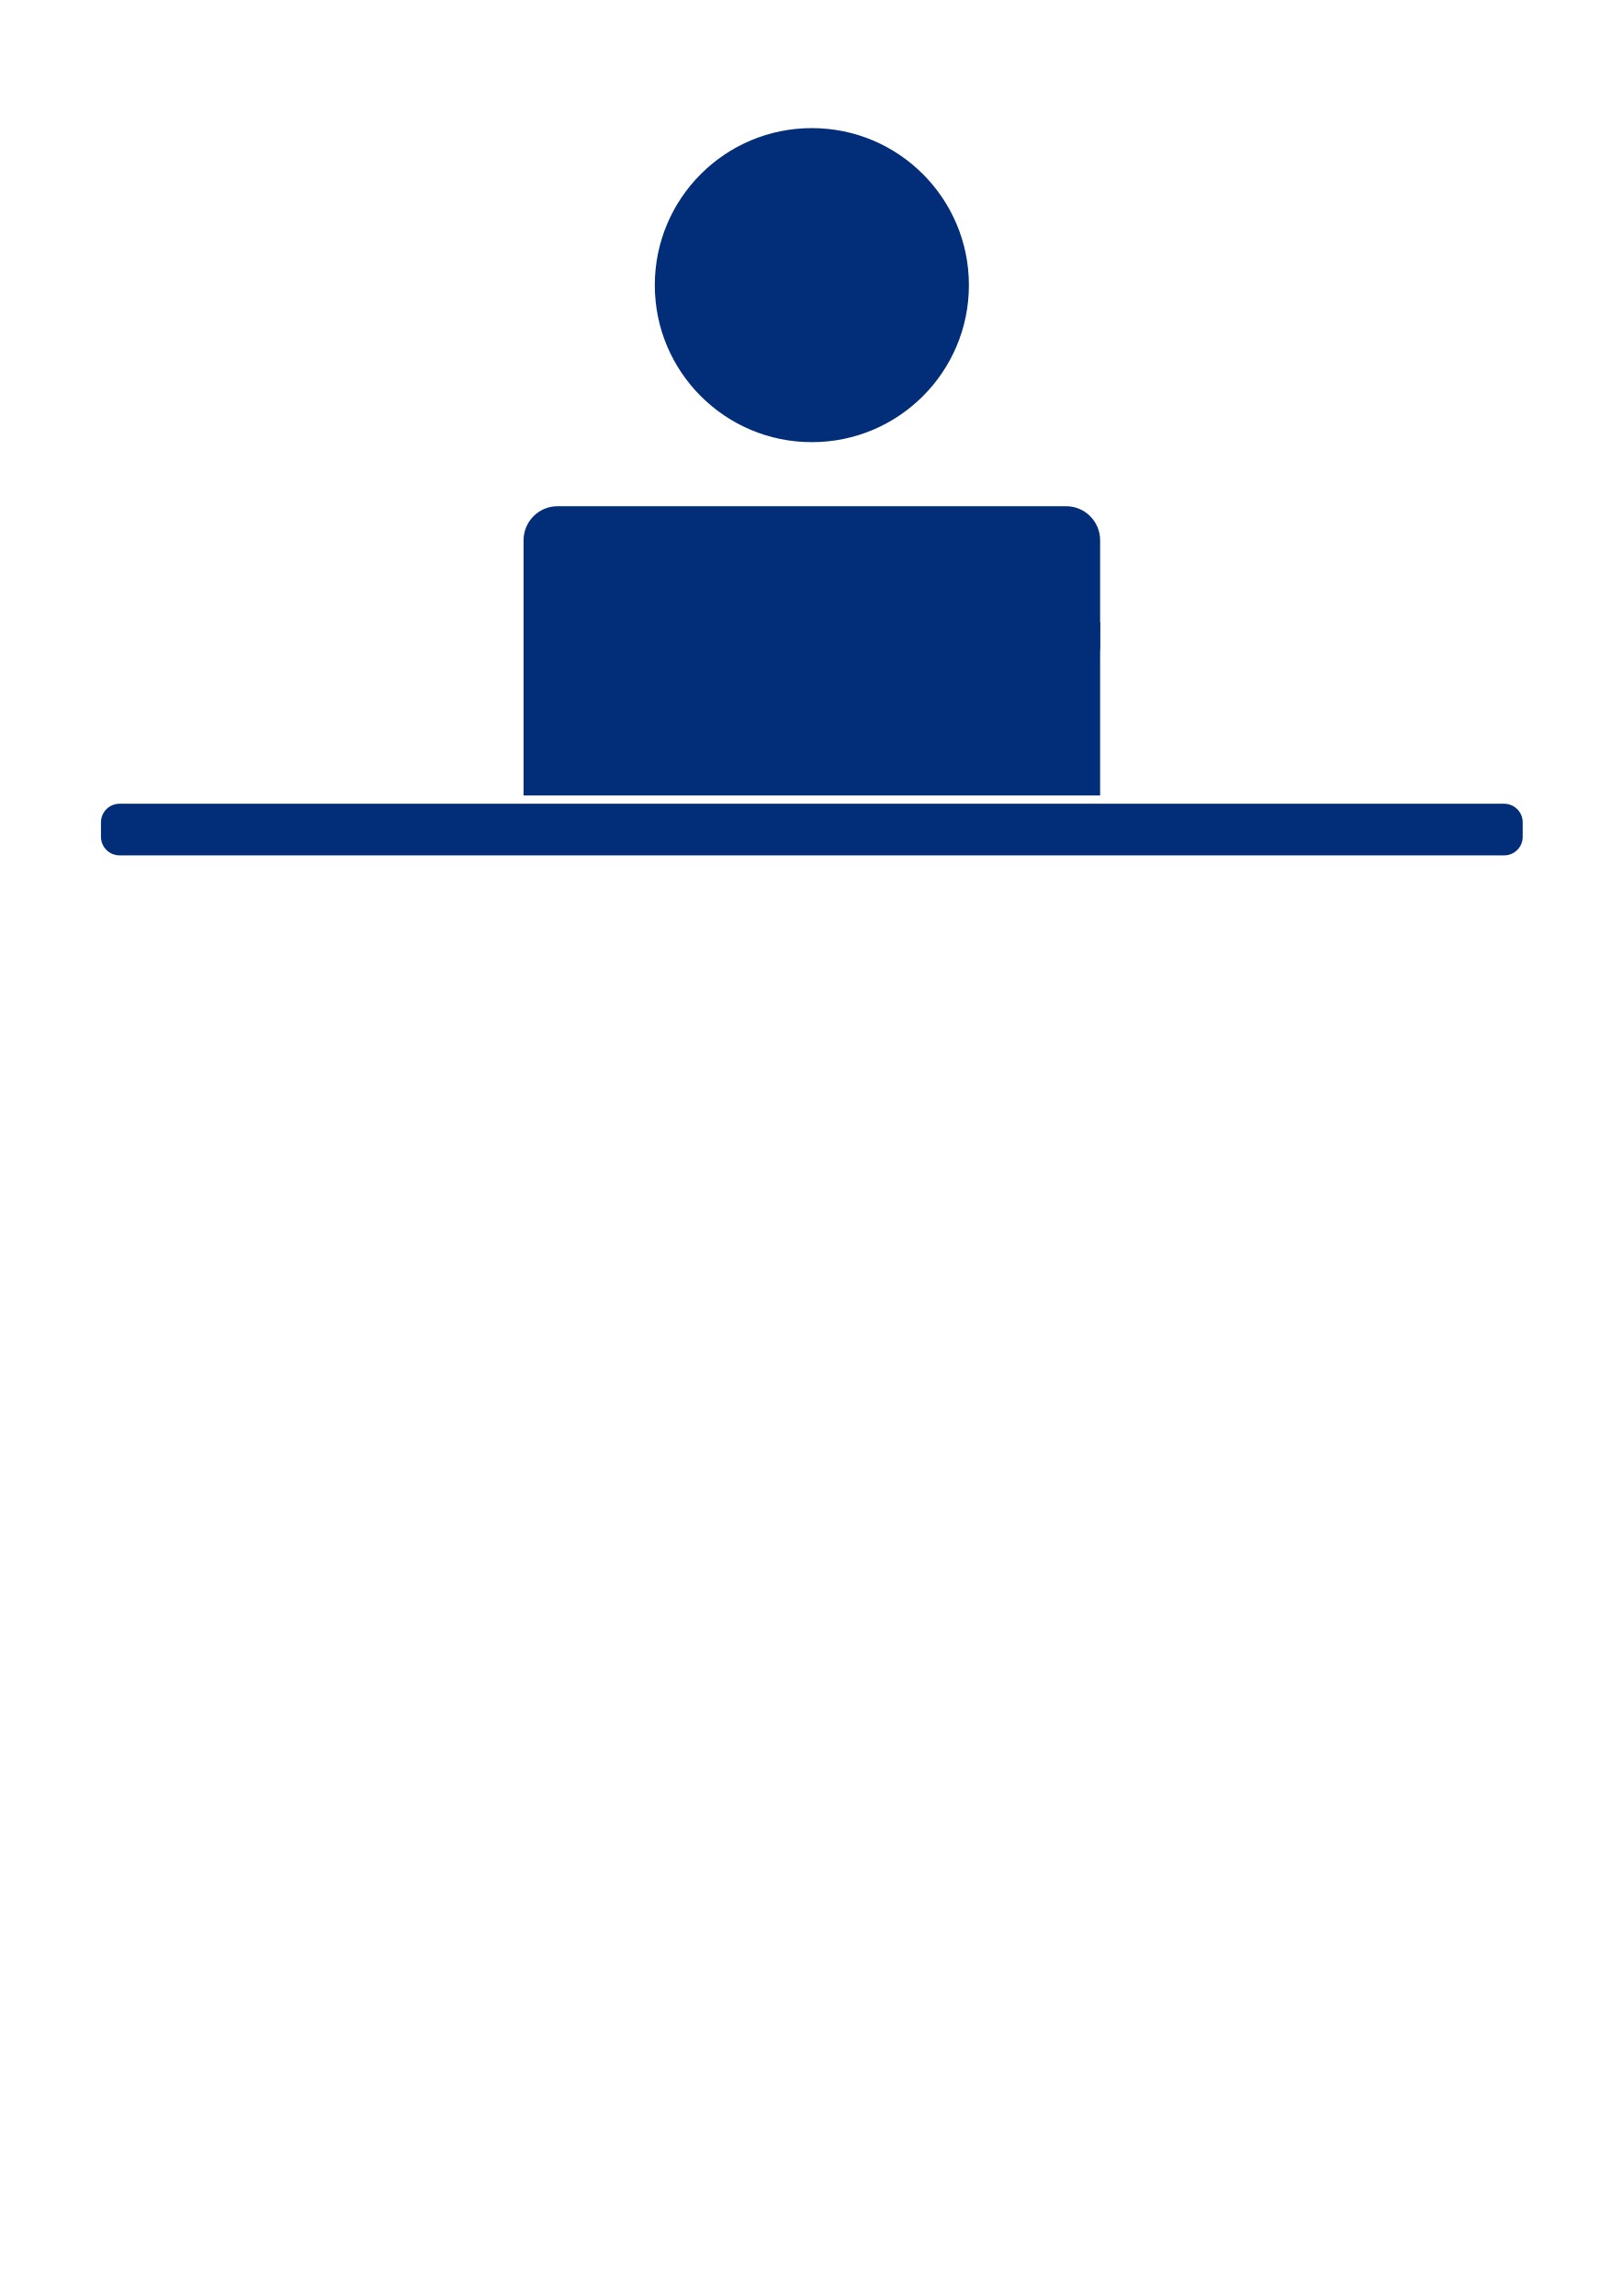
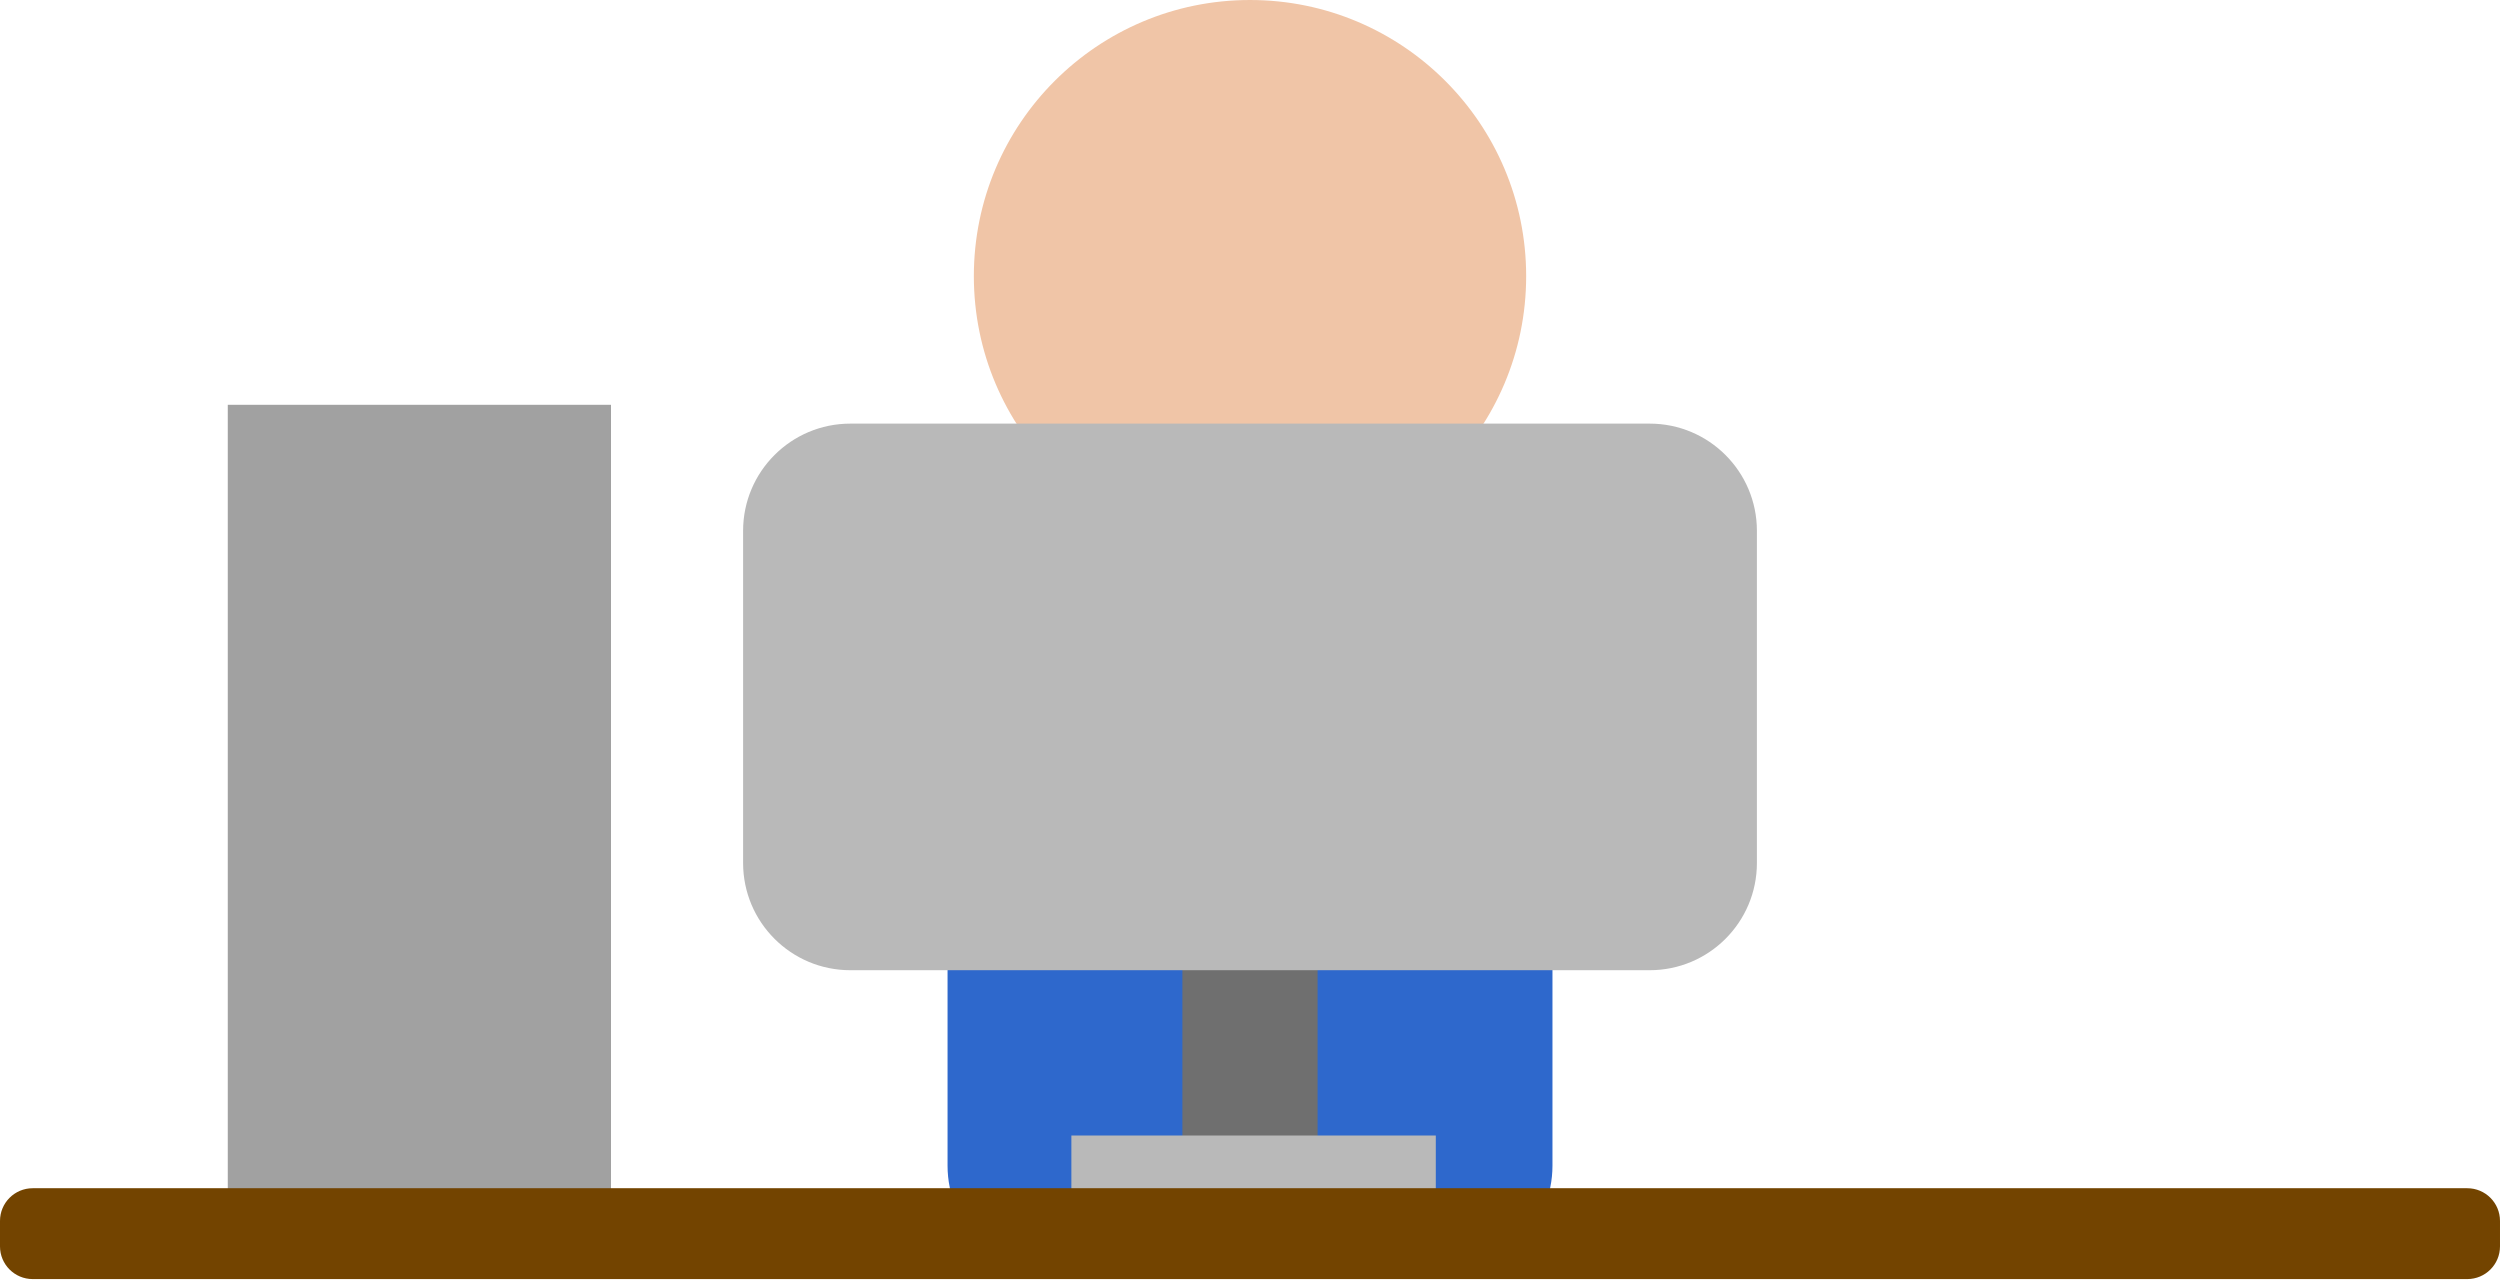
- <svg xmlns="http://www.w3.org/2000/svg" width="210mm" height="297mm" viewBox="0 0 210 297" version="1.1" id="svg8">
+ <svg xmlns="http://www.w3.org/2000/svg" width="183.881mm" height="94.079mm" viewBox="0 0 183.881 94.079" version="1.1" id="svg8">
  <defs id="defs2" />
-   <g id="layer1">
-     <rect style="fill:#012d79;fill-opacity:1;stroke:none;stroke-width:0.265;stroke-opacity:1" id="rect839" width="183.881" height="6.682" x="13.059" y="103.968" ry="2.405" />
-     <rect style="fill:#012d79;fill-opacity:1;stroke-width:0.207" id="rect841" width="74.568" height="22.451" x="67.716" y="65.481" ry="4.404" />
-     <circle style="fill:#012d79;fill-opacity:1;stroke-width:0.265" id="path843" cx="105" cy="36.883" r="20.312" />
-     <rect style="fill:#012d79;fill-opacity:1;stroke-width:0.207" id="rect845" width="74.568" height="22.451" x="67.716" y="80.448" ry="0" />
+   <g id="layer1" transform="translate(-13.05929,-16.57071)">
+     <circle style="fill:#f0c5a7;fill-opacity:1;stroke-width:0.265" id="path843" cx="105" cy="36.883" r="20.312" />
+     <rect style="fill:#2e68cc;fill-opacity:1;stroke-width:0.214" id="rect841" width="44.493" height="40.203" x="82.754" y="69.991" ry="7.887" />
+     <rect style="fill:#a1a1a1;fill-opacity:1;stroke-width:0.206" id="rect840" width="28.186" height="59.2" x="16.754" y="29.774" ry="0" transform="translate(13.05929,16.57071)" />
+   </g>
+   <g id="layer3">
+     <rect style="fill:#6f6f6f;fill-opacity:1;stroke-width:0.071" id="rect845" width="9.943" height="19.805" x="100.028" y="80.448" ry="0" transform="translate(-13.05929,-16.57071)" />
+     <rect style="fill:#b9b9b9;fill-opacity:1;stroke-width:0.058" id="rect838" width="26.803" height="4.888" x="91.862" y="100.09" ry="0" transform="translate(-13.05929,-16.57071)" />
+     <rect style="fill:#b9b9b9;fill-opacity:1;stroke-width:0.277" id="rect848" width="74.568" height="40.203" x="67.716" y="47.729" ry="7.887" transform="translate(-13.05929,-16.57071)" />
+   </g>
+   <g id="layer2">
+     <rect style="fill:#734400;fill-opacity:1;stroke:none;stroke-width:0.265;stroke-opacity:1" id="rect839" width="183.881" height="6.682" x="13.059" y="103.968" ry="2.405" transform="translate(-13.05929,-16.57071)" />
  </g>
</svg>
